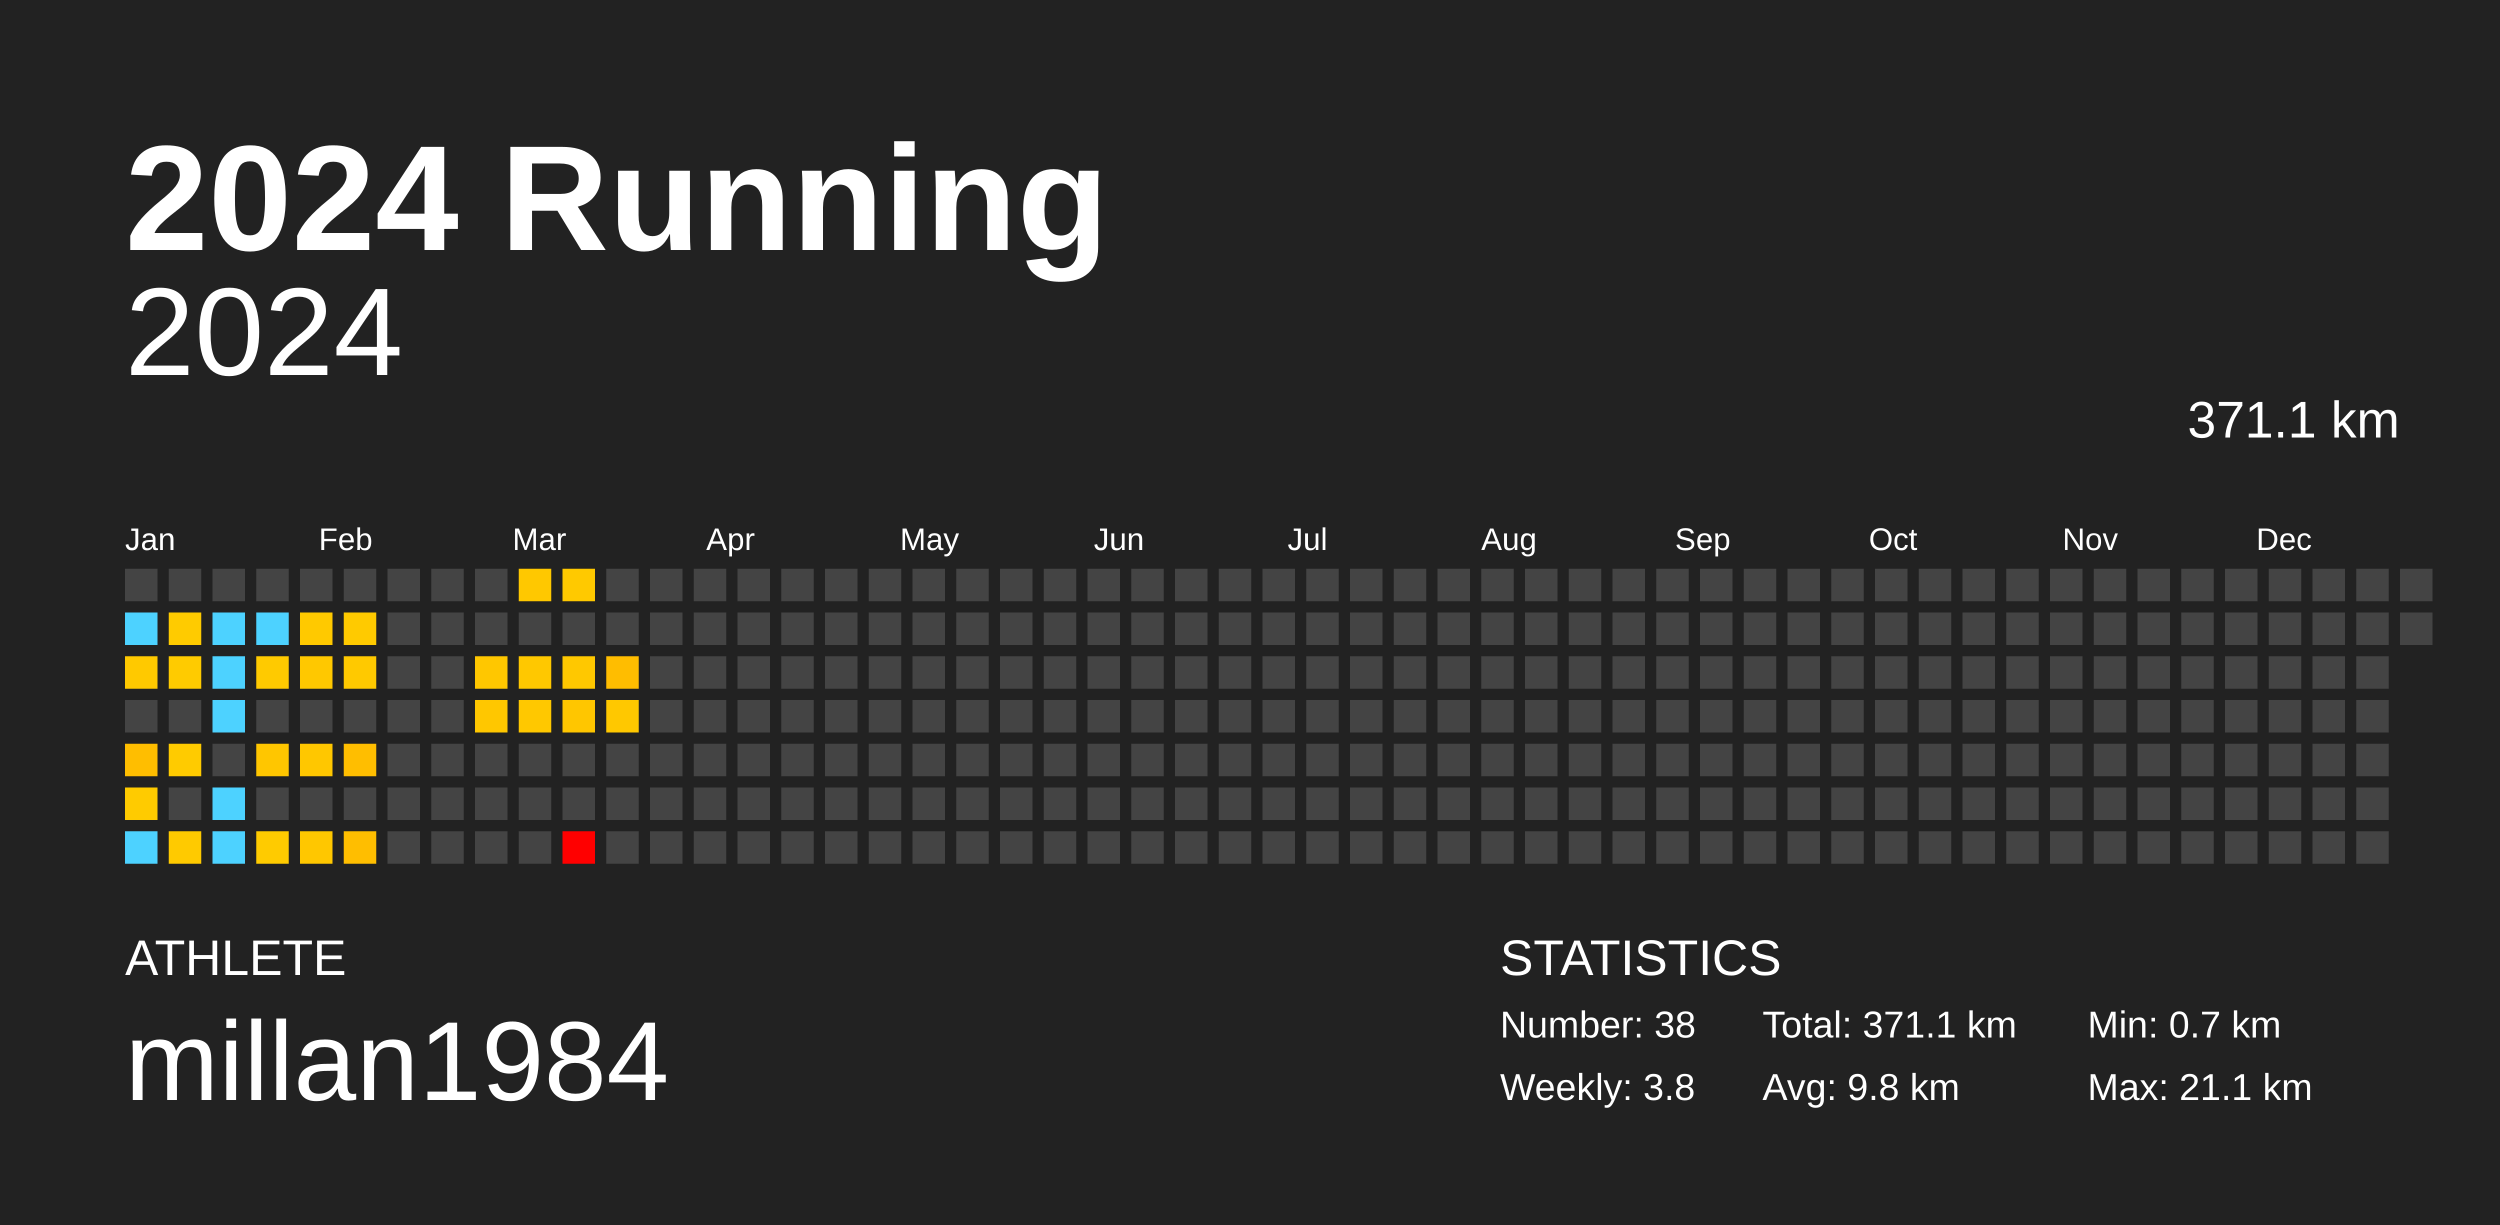
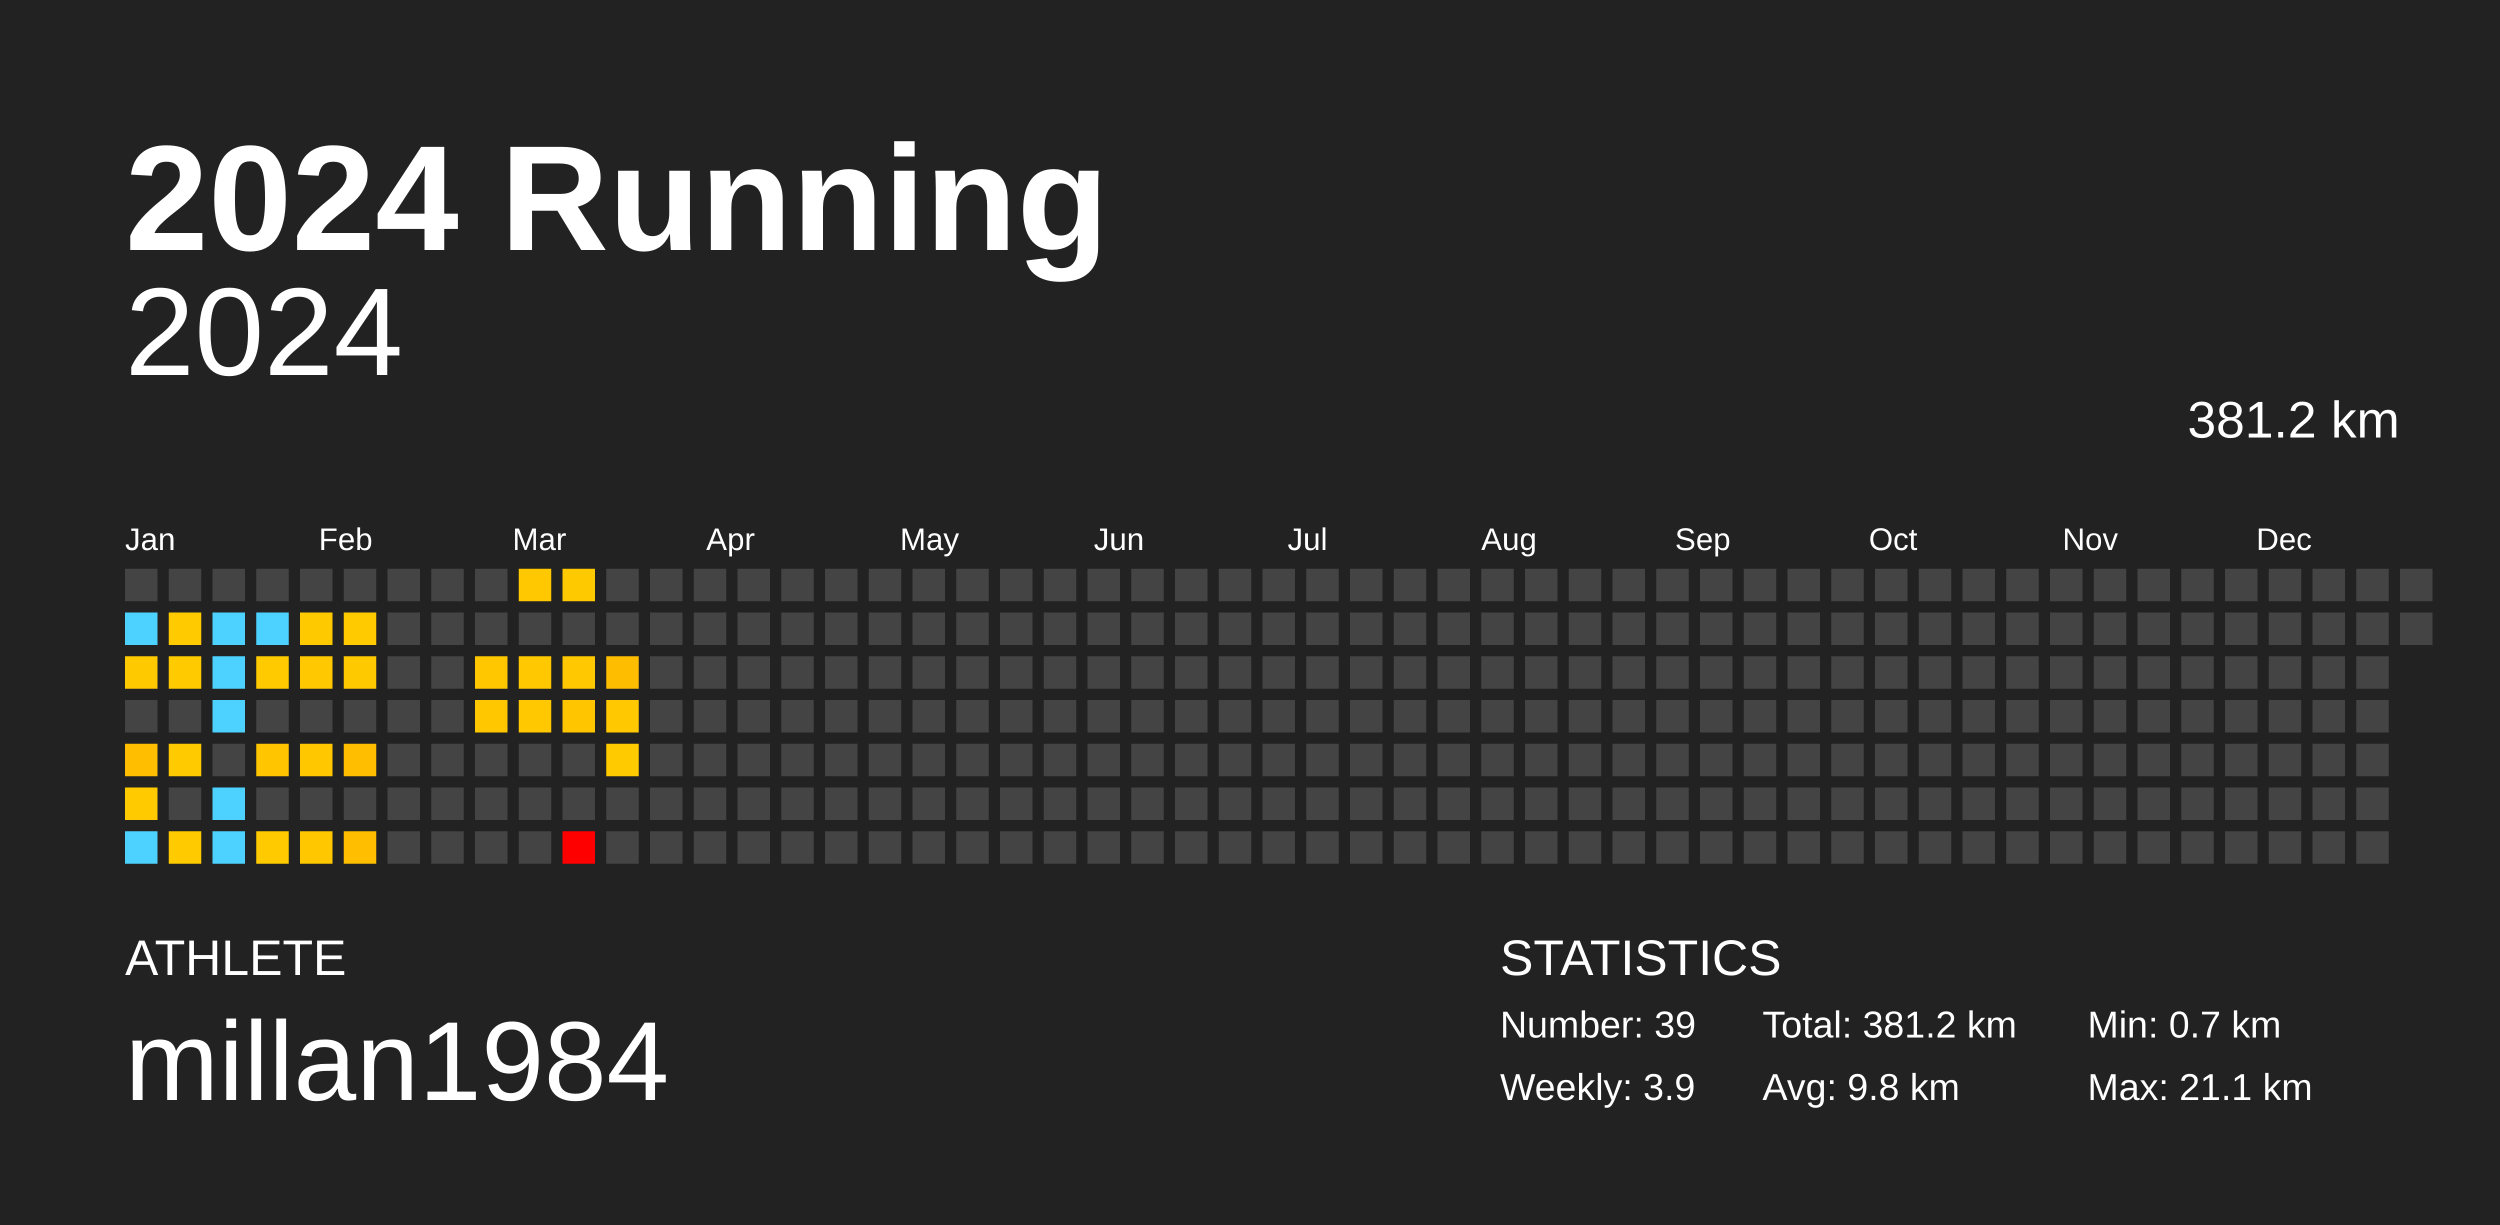
<svg xmlns="http://www.w3.org/2000/svg" baseProfile="full" height="98mm" version="1.1" viewBox="0,0,200,98" width="200mm">
  <defs />
  <rect fill="#222222" height="98" width="200" x="0" y="0" />
  <text fill="#FFFFFF" style="font-size:12px; font-family:Arial; font-weight:bold;" x="10" y="20">2024 Running</text>
  <text fill="#FFFFFF" style="font-size:4px; font-family:Arial" x="10" y="78">ATHLETE</text>
  <text fill="#FFFFFF" style="font-size:9px; font-family:Arial" x="10" y="88">millan1984</text>
  <text fill="#FFFFFF" style="font-size:4px; font-family:Arial" x="120" y="78">STATISTICS</text>
-   <text fill="#FFFFFF" style="font-size:3px; font-family:Arial" x="120" y="83">Number: 38</text>
-   <text fill="#FFFFFF" style="font-size:3px; font-family:Arial" x="120" y="88">Weekly: 3.8</text>
-   <text fill="#FFFFFF" style="font-size:3px; font-family:Arial" x="141" y="83">Total: 371.1 km</text>
+   <text fill="#FFFFFF" style="font-size:3px; font-family:Arial" x="120" y="83">Number: 39</text>
+   <text fill="#FFFFFF" style="font-size:3px; font-family:Arial" x="120" y="88">Weekly: 3.9</text>
+   <text fill="#FFFFFF" style="font-size:3px; font-family:Arial" x="141" y="83">Total: 381.2 km</text>
  <text fill="#FFFFFF" style="font-size:3px; font-family:Arial" x="141" y="88">Avg: 9.8 km</text>
  <text fill="#FFFFFF" style="font-size:3px; font-family:Arial" x="167" y="83">Min: 0.7 km</text>
  <text fill="#FFFFFF" style="font-size:3px; font-family:Arial" x="167" y="88">Max: 21.1 km</text>
  <text alignment-baseline="hanging" fill="#FFFFFF" style="font-size:10.0px; font-family:Arial;" x="10" y="30">2024</text>
-   <text alignment-baseline="hanging" fill="#FFFFFF" style="font-size:4.125px; font-family:Arial;" x="175" y="35">371.1 km</text>
+   <text alignment-baseline="hanging" fill="#FFFFFF" style="font-size:4.125px; font-family:Arial;" x="175" y="35">381.2 km</text>
  <text fill="#FFFFFF" style="font-size:2.5px; font-family:Arial" x="10.0" y="44">Jan</text>
  <text fill="#FFFFFF" style="font-size:2.5px; font-family:Arial" x="25.5" y="44">Feb</text>
  <text fill="#FFFFFF" style="font-size:2.5px; font-family:Arial" x="41.0" y="44">Mar</text>
  <text fill="#FFFFFF" style="font-size:2.5px; font-family:Arial" x="56.5" y="44">Apr</text>
  <text fill="#FFFFFF" style="font-size:2.5px; font-family:Arial" x="72.0" y="44">May</text>
  <text fill="#FFFFFF" style="font-size:2.5px; font-family:Arial" x="87.5" y="44">Jun</text>
  <text fill="#FFFFFF" style="font-size:2.5px; font-family:Arial" x="103.0" y="44">Jul</text>
  <text fill="#FFFFFF" style="font-size:2.5px; font-family:Arial" x="118.5" y="44">Aug</text>
  <text fill="#FFFFFF" style="font-size:2.5px; font-family:Arial" x="134.0" y="44">Sep</text>
  <text fill="#FFFFFF" style="font-size:2.5px; font-family:Arial" x="149.5" y="44">Oct</text>
  <text fill="#FFFFFF" style="font-size:2.5px; font-family:Arial" x="165.0" y="44">Nov</text>
  <text fill="#FFFFFF" style="font-size:2.5px; font-family:Arial" x="180.5" y="44">Dec</text>
  <rect fill="#444444" height="2.6" width="2.6" x="10.0" y="45.5" />
  <rect fill="#4dd2ff" height="2.6" width="2.6" x="10.0" y="49.0" />
  <rect fill="#ffc900" height="2.6" width="2.6" x="10.0" y="52.5" />
  <rect fill="#444444" height="2.6" width="2.6" x="10.0" y="56.0" />
  <rect fill="#ffbe00" height="2.6" width="2.6" x="10.0" y="59.5" />
  <rect fill="#ffcb00" height="2.6" width="2.6" x="10.0" y="63.0" />
  <rect fill="#4dd2ff" height="2.6" width="2.6" x="10.0" y="66.5" />
  <rect fill="#444444" height="2.6" width="2.6" x="13.5" y="45.5" />
  <rect fill="#ffcb00" height="2.6" width="2.6" x="13.5" y="49.0" />
  <rect fill="#ffcb00" height="2.6" width="2.6" x="13.5" y="52.5" />
  <rect fill="#444444" height="2.6" width="2.6" x="13.5" y="56.0" />
  <rect fill="#ffcb00" height="2.6" width="2.6" x="13.5" y="59.5" />
  <rect fill="#444444" height="2.6" width="2.6" x="13.5" y="63.0" />
  <rect fill="#ffca00" height="2.6" width="2.6" x="13.5" y="66.5" />
  <rect fill="#444444" height="2.6" width="2.6" x="17.0" y="45.5" />
  <rect fill="#4dd2ff" height="2.6" width="2.6" x="17.0" y="49.0" />
  <rect fill="#4dd2ff" height="2.6" width="2.6" x="17.0" y="52.5" />
  <rect fill="#4dd2ff" height="2.6" width="2.6" x="17.0" y="56.0" />
  <rect fill="#444444" height="2.6" width="2.6" x="17.0" y="59.5" />
  <rect fill="#4dd2ff" height="2.6" width="2.6" x="17.0" y="63.0" />
  <rect fill="#4dd2ff" height="2.6" width="2.6" x="17.0" y="66.5" />
  <rect fill="#444444" height="2.6" width="2.6" x="20.5" y="45.5" />
  <rect fill="#4dd2ff" height="2.6" width="2.6" x="20.5" y="49.0" />
  <rect fill="#ffca00" height="2.6" width="2.6" x="20.5" y="52.5" />
  <rect fill="#444444" height="2.6" width="2.6" x="20.5" y="56.0" />
  <rect fill="#ffc600" height="2.6" width="2.6" x="20.5" y="59.5" />
  <rect fill="#444444" height="2.6" width="2.6" x="20.5" y="63.0" />
  <rect fill="#ffcb00" height="2.6" width="2.6" x="20.5" y="66.5" />
  <rect fill="#444444" height="2.6" width="2.6" x="24.0" y="45.5" />
  <rect fill="#ffc900" height="2.6" width="2.6" x="24.0" y="49.0" />
  <rect fill="#ffc800" height="2.6" width="2.6" x="24.0" y="52.5" />
  <rect fill="#444444" height="2.6" width="2.6" x="24.0" y="56.0" />
  <rect fill="#ffc700" height="2.6" width="2.6" x="24.0" y="59.5" />
  <rect fill="#444444" height="2.6" width="2.6" x="24.0" y="63.0" />
  <rect fill="#ffc700" height="2.6" width="2.6" x="24.0" y="66.5" />
  <rect fill="#444444" height="2.6" width="2.6" x="27.5" y="45.5" />
  <rect fill="#ffca00" height="2.6" width="2.6" x="27.5" y="49.0" />
  <rect fill="#ffc900" height="2.6" width="2.6" x="27.5" y="52.5" />
  <rect fill="#444444" height="2.6" width="2.6" x="27.5" y="56.0" />
  <rect fill="#ffbe00" height="2.6" width="2.6" x="27.5" y="59.5" />
  <rect fill="#444444" height="2.6" width="2.6" x="27.5" y="63.0" />
  <rect fill="#ffbe00" height="2.6" width="2.6" x="27.5" y="66.5" />
  <rect fill="#444444" height="2.6" width="2.6" x="31.0" y="45.5" />
  <rect fill="#444444" height="2.6" width="2.6" x="31.0" y="49.0" />
  <rect fill="#444444" height="2.6" width="2.6" x="31.0" y="52.5" />
  <rect fill="#444444" height="2.6" width="2.6" x="31.0" y="56.0" />
  <rect fill="#444444" height="2.6" width="2.6" x="31.0" y="59.5" />
  <rect fill="#444444" height="2.6" width="2.6" x="31.0" y="63.0" />
  <rect fill="#444444" height="2.6" width="2.6" x="31.0" y="66.5" />
  <rect fill="#444444" height="2.6" width="2.6" x="34.5" y="45.5" />
  <rect fill="#444444" height="2.6" width="2.6" x="34.5" y="49.0" />
  <rect fill="#444444" height="2.6" width="2.6" x="34.5" y="52.5" />
  <rect fill="#444444" height="2.6" width="2.6" x="34.5" y="56.0" />
  <rect fill="#444444" height="2.6" width="2.6" x="34.5" y="59.5" />
  <rect fill="#444444" height="2.6" width="2.6" x="34.5" y="63.0" />
  <rect fill="#444444" height="2.6" width="2.6" x="34.5" y="66.5" />
  <rect fill="#444444" height="2.6" width="2.6" x="38.0" y="45.5" />
  <rect fill="#444444" height="2.6" width="2.6" x="38.0" y="49.0" />
  <rect fill="#ffc700" height="2.6" width="2.6" x="38.0" y="52.5" />
  <rect fill="#ffc700" height="2.6" width="2.6" x="38.0" y="56.0" />
  <rect fill="#444444" height="2.6" width="2.6" x="38.0" y="59.5" />
  <rect fill="#444444" height="2.6" width="2.6" x="38.0" y="63.0" />
  <rect fill="#444444" height="2.6" width="2.6" x="38.0" y="66.5" />
  <rect fill="#ffc800" height="2.6" width="2.6" x="41.5" y="45.5" />
  <rect fill="#444444" height="2.6" width="2.6" x="41.5" y="49.0" />
  <rect fill="#ffc800" height="2.6" width="2.6" x="41.5" y="52.5" />
  <rect fill="#ffc800" height="2.6" width="2.6" x="41.5" y="56.0" />
  <rect fill="#444444" height="2.6" width="2.6" x="41.5" y="59.5" />
  <rect fill="#444444" height="2.6" width="2.6" x="41.5" y="63.0" />
  <rect fill="#444444" height="2.6" width="2.6" x="41.5" y="66.5" />
  <rect fill="#ffc900" height="2.6" width="2.6" x="45.0" y="45.5" />
  <rect fill="#444444" height="2.6" width="2.6" x="45.0" y="49.0" />
  <rect fill="#ffc800" height="2.6" width="2.6" x="45.0" y="52.5" />
  <rect fill="#ffc600" height="2.6" width="2.6" x="45.0" y="56.0" />
  <rect fill="#444444" height="2.6" width="2.6" x="45.0" y="59.5" />
  <rect fill="#444444" height="2.6" width="2.6" x="45.0" y="63.0" />
  <rect fill="red" height="2.6" width="2.6" x="45.0" y="66.5" />
  <rect fill="#444444" height="2.6" width="2.6" x="48.5" y="45.5" />
  <rect fill="#444444" height="2.6" width="2.6" x="48.5" y="49.0" />
  <rect fill="#ffbd00" height="2.6" width="2.6" x="48.5" y="52.5" />
  <rect fill="#ffc800" height="2.6" width="2.6" x="48.5" y="56.0" />
-   <rect fill="#444444" height="2.6" width="2.6" x="48.5" y="59.5" />
+   <rect fill="#ffca00" height="2.6" width="2.6" x="48.5" y="59.5" />
  <rect fill="#444444" height="2.6" width="2.6" x="48.5" y="63.0" />
  <rect fill="#444444" height="2.6" width="2.6" x="48.5" y="66.5" />
  <rect fill="#444444" height="2.6" width="2.6" x="52.0" y="45.5" />
  <rect fill="#444444" height="2.6" width="2.6" x="52.0" y="49.0" />
  <rect fill="#444444" height="2.6" width="2.6" x="52.0" y="52.5" />
  <rect fill="#444444" height="2.6" width="2.6" x="52.0" y="56.0" />
  <rect fill="#444444" height="2.6" width="2.6" x="52.0" y="59.5" />
  <rect fill="#444444" height="2.6" width="2.6" x="52.0" y="63.0" />
  <rect fill="#444444" height="2.6" width="2.6" x="52.0" y="66.5" />
  <rect fill="#444444" height="2.6" width="2.6" x="55.5" y="45.5" />
  <rect fill="#444444" height="2.6" width="2.6" x="55.5" y="49.0" />
  <rect fill="#444444" height="2.6" width="2.6" x="55.5" y="52.5" />
  <rect fill="#444444" height="2.6" width="2.6" x="55.5" y="56.0" />
  <rect fill="#444444" height="2.6" width="2.6" x="55.5" y="59.5" />
  <rect fill="#444444" height="2.6" width="2.6" x="55.5" y="63.0" />
  <rect fill="#444444" height="2.6" width="2.6" x="55.5" y="66.5" />
  <rect fill="#444444" height="2.6" width="2.6" x="59.0" y="45.5" />
  <rect fill="#444444" height="2.6" width="2.6" x="59.0" y="49.0" />
  <rect fill="#444444" height="2.6" width="2.6" x="59.0" y="52.5" />
  <rect fill="#444444" height="2.6" width="2.6" x="59.0" y="56.0" />
  <rect fill="#444444" height="2.6" width="2.6" x="59.0" y="59.5" />
  <rect fill="#444444" height="2.6" width="2.6" x="59.0" y="63.0" />
  <rect fill="#444444" height="2.6" width="2.6" x="59.0" y="66.5" />
  <rect fill="#444444" height="2.6" width="2.6" x="62.5" y="45.5" />
  <rect fill="#444444" height="2.6" width="2.6" x="62.5" y="49.0" />
  <rect fill="#444444" height="2.6" width="2.6" x="62.5" y="52.5" />
  <rect fill="#444444" height="2.6" width="2.6" x="62.5" y="56.0" />
  <rect fill="#444444" height="2.6" width="2.6" x="62.5" y="59.5" />
  <rect fill="#444444" height="2.6" width="2.6" x="62.5" y="63.0" />
  <rect fill="#444444" height="2.6" width="2.6" x="62.5" y="66.5" />
  <rect fill="#444444" height="2.6" width="2.6" x="66.0" y="45.5" />
  <rect fill="#444444" height="2.6" width="2.6" x="66.0" y="49.0" />
  <rect fill="#444444" height="2.6" width="2.6" x="66.0" y="52.5" />
  <rect fill="#444444" height="2.6" width="2.6" x="66.0" y="56.0" />
  <rect fill="#444444" height="2.6" width="2.6" x="66.0" y="59.5" />
  <rect fill="#444444" height="2.6" width="2.6" x="66.0" y="63.0" />
  <rect fill="#444444" height="2.6" width="2.6" x="66.0" y="66.5" />
  <rect fill="#444444" height="2.6" width="2.6" x="69.5" y="45.5" />
  <rect fill="#444444" height="2.6" width="2.6" x="69.5" y="49.0" />
  <rect fill="#444444" height="2.6" width="2.6" x="69.5" y="52.5" />
  <rect fill="#444444" height="2.6" width="2.6" x="69.5" y="56.0" />
  <rect fill="#444444" height="2.6" width="2.6" x="69.5" y="59.5" />
  <rect fill="#444444" height="2.6" width="2.6" x="69.5" y="63.0" />
  <rect fill="#444444" height="2.6" width="2.6" x="69.5" y="66.5" />
  <rect fill="#444444" height="2.6" width="2.6" x="73.0" y="45.5" />
  <rect fill="#444444" height="2.6" width="2.6" x="73.0" y="49.0" />
  <rect fill="#444444" height="2.6" width="2.6" x="73.0" y="52.5" />
  <rect fill="#444444" height="2.6" width="2.6" x="73.0" y="56.0" />
  <rect fill="#444444" height="2.6" width="2.6" x="73.0" y="59.5" />
  <rect fill="#444444" height="2.6" width="2.6" x="73.0" y="63.0" />
  <rect fill="#444444" height="2.6" width="2.6" x="73.0" y="66.5" />
  <rect fill="#444444" height="2.6" width="2.6" x="76.5" y="45.5" />
  <rect fill="#444444" height="2.6" width="2.6" x="76.5" y="49.0" />
  <rect fill="#444444" height="2.6" width="2.6" x="76.5" y="52.5" />
  <rect fill="#444444" height="2.6" width="2.6" x="76.5" y="56.0" />
  <rect fill="#444444" height="2.6" width="2.6" x="76.5" y="59.5" />
  <rect fill="#444444" height="2.6" width="2.6" x="76.5" y="63.0" />
  <rect fill="#444444" height="2.6" width="2.6" x="76.5" y="66.5" />
  <rect fill="#444444" height="2.6" width="2.6" x="80.0" y="45.5" />
  <rect fill="#444444" height="2.6" width="2.6" x="80.0" y="49.0" />
  <rect fill="#444444" height="2.6" width="2.6" x="80.0" y="52.5" />
  <rect fill="#444444" height="2.6" width="2.6" x="80.0" y="56.0" />
  <rect fill="#444444" height="2.6" width="2.6" x="80.0" y="59.5" />
  <rect fill="#444444" height="2.6" width="2.6" x="80.0" y="63.0" />
  <rect fill="#444444" height="2.6" width="2.6" x="80.0" y="66.5" />
  <rect fill="#444444" height="2.6" width="2.6" x="83.5" y="45.5" />
  <rect fill="#444444" height="2.6" width="2.6" x="83.5" y="49.0" />
  <rect fill="#444444" height="2.6" width="2.6" x="83.5" y="52.5" />
  <rect fill="#444444" height="2.6" width="2.6" x="83.5" y="56.0" />
  <rect fill="#444444" height="2.6" width="2.6" x="83.5" y="59.5" />
  <rect fill="#444444" height="2.6" width="2.6" x="83.5" y="63.0" />
  <rect fill="#444444" height="2.6" width="2.6" x="83.5" y="66.5" />
  <rect fill="#444444" height="2.6" width="2.6" x="87.0" y="45.5" />
  <rect fill="#444444" height="2.6" width="2.6" x="87.0" y="49.0" />
  <rect fill="#444444" height="2.6" width="2.6" x="87.0" y="52.5" />
  <rect fill="#444444" height="2.6" width="2.6" x="87.0" y="56.0" />
  <rect fill="#444444" height="2.6" width="2.6" x="87.0" y="59.5" />
  <rect fill="#444444" height="2.6" width="2.6" x="87.0" y="63.0" />
  <rect fill="#444444" height="2.6" width="2.6" x="87.0" y="66.5" />
  <rect fill="#444444" height="2.6" width="2.6" x="90.5" y="45.5" />
  <rect fill="#444444" height="2.6" width="2.6" x="90.5" y="49.0" />
  <rect fill="#444444" height="2.6" width="2.6" x="90.5" y="52.5" />
  <rect fill="#444444" height="2.6" width="2.6" x="90.5" y="56.0" />
  <rect fill="#444444" height="2.6" width="2.6" x="90.5" y="59.5" />
  <rect fill="#444444" height="2.6" width="2.6" x="90.5" y="63.0" />
  <rect fill="#444444" height="2.6" width="2.6" x="90.5" y="66.5" />
  <rect fill="#444444" height="2.6" width="2.6" x="94.0" y="45.5" />
  <rect fill="#444444" height="2.6" width="2.6" x="94.0" y="49.0" />
  <rect fill="#444444" height="2.6" width="2.6" x="94.0" y="52.5" />
  <rect fill="#444444" height="2.6" width="2.6" x="94.0" y="56.0" />
  <rect fill="#444444" height="2.6" width="2.6" x="94.0" y="59.5" />
  <rect fill="#444444" height="2.6" width="2.6" x="94.0" y="63.0" />
  <rect fill="#444444" height="2.6" width="2.6" x="94.0" y="66.5" />
  <rect fill="#444444" height="2.6" width="2.6" x="97.5" y="45.5" />
  <rect fill="#444444" height="2.6" width="2.6" x="97.5" y="49.0" />
  <rect fill="#444444" height="2.6" width="2.6" x="97.5" y="52.5" />
  <rect fill="#444444" height="2.6" width="2.6" x="97.5" y="56.0" />
  <rect fill="#444444" height="2.6" width="2.6" x="97.5" y="59.5" />
  <rect fill="#444444" height="2.6" width="2.6" x="97.5" y="63.0" />
  <rect fill="#444444" height="2.6" width="2.6" x="97.5" y="66.5" />
  <rect fill="#444444" height="2.6" width="2.6" x="101.0" y="45.5" />
  <rect fill="#444444" height="2.6" width="2.6" x="101.0" y="49.0" />
  <rect fill="#444444" height="2.6" width="2.6" x="101.0" y="52.5" />
  <rect fill="#444444" height="2.6" width="2.6" x="101.0" y="56.0" />
  <rect fill="#444444" height="2.6" width="2.6" x="101.0" y="59.5" />
  <rect fill="#444444" height="2.6" width="2.6" x="101.0" y="63.0" />
  <rect fill="#444444" height="2.6" width="2.6" x="101.0" y="66.5" />
  <rect fill="#444444" height="2.6" width="2.6" x="104.5" y="45.5" />
  <rect fill="#444444" height="2.6" width="2.6" x="104.5" y="49.0" />
  <rect fill="#444444" height="2.6" width="2.6" x="104.5" y="52.5" />
  <rect fill="#444444" height="2.6" width="2.6" x="104.5" y="56.0" />
  <rect fill="#444444" height="2.6" width="2.6" x="104.5" y="59.5" />
  <rect fill="#444444" height="2.6" width="2.6" x="104.5" y="63.0" />
  <rect fill="#444444" height="2.6" width="2.6" x="104.5" y="66.5" />
  <rect fill="#444444" height="2.6" width="2.6" x="108.0" y="45.5" />
  <rect fill="#444444" height="2.6" width="2.6" x="108.0" y="49.0" />
  <rect fill="#444444" height="2.6" width="2.6" x="108.0" y="52.5" />
  <rect fill="#444444" height="2.6" width="2.6" x="108.0" y="56.0" />
  <rect fill="#444444" height="2.6" width="2.6" x="108.0" y="59.5" />
  <rect fill="#444444" height="2.6" width="2.6" x="108.0" y="63.0" />
  <rect fill="#444444" height="2.6" width="2.6" x="108.0" y="66.5" />
  <rect fill="#444444" height="2.6" width="2.6" x="111.5" y="45.5" />
  <rect fill="#444444" height="2.6" width="2.6" x="111.5" y="49.0" />
  <rect fill="#444444" height="2.6" width="2.6" x="111.5" y="52.5" />
  <rect fill="#444444" height="2.6" width="2.6" x="111.5" y="56.0" />
  <rect fill="#444444" height="2.6" width="2.6" x="111.5" y="59.5" />
  <rect fill="#444444" height="2.6" width="2.6" x="111.5" y="63.0" />
  <rect fill="#444444" height="2.6" width="2.6" x="111.5" y="66.5" />
  <rect fill="#444444" height="2.6" width="2.6" x="115.0" y="45.5" />
  <rect fill="#444444" height="2.6" width="2.6" x="115.0" y="49.0" />
  <rect fill="#444444" height="2.6" width="2.6" x="115.0" y="52.5" />
  <rect fill="#444444" height="2.6" width="2.6" x="115.0" y="56.0" />
  <rect fill="#444444" height="2.6" width="2.6" x="115.0" y="59.5" />
  <rect fill="#444444" height="2.6" width="2.6" x="115.0" y="63.0" />
  <rect fill="#444444" height="2.6" width="2.6" x="115.0" y="66.5" />
  <rect fill="#444444" height="2.6" width="2.6" x="118.5" y="45.5" />
  <rect fill="#444444" height="2.6" width="2.6" x="118.5" y="49.0" />
  <rect fill="#444444" height="2.6" width="2.6" x="118.5" y="52.5" />
  <rect fill="#444444" height="2.6" width="2.6" x="118.5" y="56.0" />
  <rect fill="#444444" height="2.6" width="2.6" x="118.5" y="59.5" />
  <rect fill="#444444" height="2.6" width="2.6" x="118.5" y="63.0" />
  <rect fill="#444444" height="2.6" width="2.6" x="118.5" y="66.5" />
  <rect fill="#444444" height="2.6" width="2.6" x="122.0" y="45.5" />
  <rect fill="#444444" height="2.6" width="2.6" x="122.0" y="49.0" />
  <rect fill="#444444" height="2.6" width="2.6" x="122.0" y="52.5" />
  <rect fill="#444444" height="2.6" width="2.6" x="122.0" y="56.0" />
  <rect fill="#444444" height="2.6" width="2.6" x="122.0" y="59.5" />
  <rect fill="#444444" height="2.6" width="2.6" x="122.0" y="63.0" />
  <rect fill="#444444" height="2.6" width="2.6" x="122.0" y="66.5" />
  <rect fill="#444444" height="2.6" width="2.6" x="125.5" y="45.5" />
  <rect fill="#444444" height="2.6" width="2.6" x="125.5" y="49.0" />
  <rect fill="#444444" height="2.6" width="2.6" x="125.5" y="52.5" />
  <rect fill="#444444" height="2.6" width="2.6" x="125.5" y="56.0" />
  <rect fill="#444444" height="2.6" width="2.6" x="125.5" y="59.5" />
  <rect fill="#444444" height="2.6" width="2.6" x="125.5" y="63.0" />
  <rect fill="#444444" height="2.6" width="2.6" x="125.5" y="66.5" />
  <rect fill="#444444" height="2.6" width="2.6" x="129.0" y="45.5" />
  <rect fill="#444444" height="2.6" width="2.6" x="129.0" y="49.0" />
  <rect fill="#444444" height="2.6" width="2.6" x="129.0" y="52.5" />
  <rect fill="#444444" height="2.6" width="2.6" x="129.0" y="56.0" />
  <rect fill="#444444" height="2.6" width="2.6" x="129.0" y="59.5" />
  <rect fill="#444444" height="2.6" width="2.6" x="129.0" y="63.0" />
  <rect fill="#444444" height="2.6" width="2.6" x="129.0" y="66.5" />
  <rect fill="#444444" height="2.6" width="2.6" x="132.5" y="45.5" />
  <rect fill="#444444" height="2.6" width="2.6" x="132.5" y="49.0" />
  <rect fill="#444444" height="2.6" width="2.6" x="132.5" y="52.5" />
  <rect fill="#444444" height="2.6" width="2.6" x="132.5" y="56.0" />
  <rect fill="#444444" height="2.6" width="2.6" x="132.5" y="59.5" />
  <rect fill="#444444" height="2.6" width="2.6" x="132.5" y="63.0" />
  <rect fill="#444444" height="2.6" width="2.6" x="132.5" y="66.5" />
  <rect fill="#444444" height="2.6" width="2.6" x="136.0" y="45.5" />
  <rect fill="#444444" height="2.6" width="2.6" x="136.0" y="49.0" />
  <rect fill="#444444" height="2.6" width="2.6" x="136.0" y="52.5" />
  <rect fill="#444444" height="2.6" width="2.6" x="136.0" y="56.0" />
  <rect fill="#444444" height="2.6" width="2.6" x="136.0" y="59.5" />
  <rect fill="#444444" height="2.6" width="2.6" x="136.0" y="63.0" />
  <rect fill="#444444" height="2.6" width="2.6" x="136.0" y="66.5" />
  <rect fill="#444444" height="2.6" width="2.6" x="139.5" y="45.5" />
  <rect fill="#444444" height="2.6" width="2.6" x="139.5" y="49.0" />
  <rect fill="#444444" height="2.6" width="2.6" x="139.5" y="52.5" />
  <rect fill="#444444" height="2.6" width="2.6" x="139.5" y="56.0" />
  <rect fill="#444444" height="2.6" width="2.6" x="139.5" y="59.5" />
  <rect fill="#444444" height="2.6" width="2.6" x="139.5" y="63.0" />
  <rect fill="#444444" height="2.6" width="2.6" x="139.5" y="66.5" />
  <rect fill="#444444" height="2.6" width="2.6" x="143.0" y="45.5" />
  <rect fill="#444444" height="2.6" width="2.6" x="143.0" y="49.0" />
  <rect fill="#444444" height="2.6" width="2.6" x="143.0" y="52.5" />
  <rect fill="#444444" height="2.6" width="2.6" x="143.0" y="56.0" />
  <rect fill="#444444" height="2.6" width="2.6" x="143.0" y="59.5" />
  <rect fill="#444444" height="2.6" width="2.6" x="143.0" y="63.0" />
  <rect fill="#444444" height="2.6" width="2.6" x="143.0" y="66.5" />
  <rect fill="#444444" height="2.6" width="2.6" x="146.5" y="45.5" />
  <rect fill="#444444" height="2.6" width="2.6" x="146.5" y="49.0" />
  <rect fill="#444444" height="2.6" width="2.6" x="146.5" y="52.5" />
  <rect fill="#444444" height="2.6" width="2.6" x="146.5" y="56.0" />
  <rect fill="#444444" height="2.6" width="2.6" x="146.5" y="59.5" />
  <rect fill="#444444" height="2.6" width="2.6" x="146.5" y="63.0" />
  <rect fill="#444444" height="2.6" width="2.6" x="146.5" y="66.5" />
  <rect fill="#444444" height="2.6" width="2.6" x="150.0" y="45.5" />
  <rect fill="#444444" height="2.6" width="2.6" x="150.0" y="49.0" />
  <rect fill="#444444" height="2.6" width="2.6" x="150.0" y="52.5" />
  <rect fill="#444444" height="2.6" width="2.6" x="150.0" y="56.0" />
  <rect fill="#444444" height="2.6" width="2.6" x="150.0" y="59.5" />
  <rect fill="#444444" height="2.6" width="2.6" x="150.0" y="63.0" />
  <rect fill="#444444" height="2.6" width="2.6" x="150.0" y="66.5" />
  <rect fill="#444444" height="2.6" width="2.6" x="153.5" y="45.5" />
  <rect fill="#444444" height="2.6" width="2.6" x="153.5" y="49.0" />
  <rect fill="#444444" height="2.6" width="2.6" x="153.5" y="52.5" />
  <rect fill="#444444" height="2.6" width="2.6" x="153.5" y="56.0" />
  <rect fill="#444444" height="2.6" width="2.6" x="153.5" y="59.5" />
  <rect fill="#444444" height="2.6" width="2.6" x="153.5" y="63.0" />
  <rect fill="#444444" height="2.6" width="2.6" x="153.5" y="66.5" />
  <rect fill="#444444" height="2.6" width="2.6" x="157.0" y="45.5" />
  <rect fill="#444444" height="2.6" width="2.6" x="157.0" y="49.0" />
  <rect fill="#444444" height="2.6" width="2.6" x="157.0" y="52.5" />
  <rect fill="#444444" height="2.6" width="2.6" x="157.0" y="56.0" />
  <rect fill="#444444" height="2.6" width="2.6" x="157.0" y="59.5" />
  <rect fill="#444444" height="2.6" width="2.6" x="157.0" y="63.0" />
  <rect fill="#444444" height="2.6" width="2.6" x="157.0" y="66.5" />
  <rect fill="#444444" height="2.6" width="2.6" x="160.5" y="45.5" />
  <rect fill="#444444" height="2.6" width="2.6" x="160.5" y="49.0" />
  <rect fill="#444444" height="2.6" width="2.6" x="160.5" y="52.5" />
  <rect fill="#444444" height="2.6" width="2.6" x="160.5" y="56.0" />
  <rect fill="#444444" height="2.6" width="2.6" x="160.5" y="59.5" />
  <rect fill="#444444" height="2.6" width="2.6" x="160.5" y="63.0" />
  <rect fill="#444444" height="2.6" width="2.6" x="160.5" y="66.5" />
  <rect fill="#444444" height="2.6" width="2.6" x="164.0" y="45.5" />
  <rect fill="#444444" height="2.6" width="2.6" x="164.0" y="49.0" />
  <rect fill="#444444" height="2.6" width="2.6" x="164.0" y="52.5" />
  <rect fill="#444444" height="2.6" width="2.6" x="164.0" y="56.0" />
  <rect fill="#444444" height="2.6" width="2.6" x="164.0" y="59.5" />
  <rect fill="#444444" height="2.6" width="2.6" x="164.0" y="63.0" />
  <rect fill="#444444" height="2.6" width="2.6" x="164.0" y="66.5" />
  <rect fill="#444444" height="2.6" width="2.6" x="167.5" y="45.5" />
  <rect fill="#444444" height="2.6" width="2.6" x="167.5" y="49.0" />
  <rect fill="#444444" height="2.6" width="2.6" x="167.5" y="52.5" />
  <rect fill="#444444" height="2.6" width="2.6" x="167.5" y="56.0" />
  <rect fill="#444444" height="2.6" width="2.6" x="167.5" y="59.5" />
  <rect fill="#444444" height="2.6" width="2.6" x="167.5" y="63.0" />
  <rect fill="#444444" height="2.6" width="2.6" x="167.5" y="66.5" />
  <rect fill="#444444" height="2.6" width="2.6" x="171.0" y="45.5" />
  <rect fill="#444444" height="2.6" width="2.6" x="171.0" y="49.0" />
  <rect fill="#444444" height="2.6" width="2.6" x="171.0" y="52.5" />
  <rect fill="#444444" height="2.6" width="2.6" x="171.0" y="56.0" />
  <rect fill="#444444" height="2.6" width="2.6" x="171.0" y="59.5" />
  <rect fill="#444444" height="2.6" width="2.6" x="171.0" y="63.0" />
  <rect fill="#444444" height="2.6" width="2.6" x="171.0" y="66.5" />
  <rect fill="#444444" height="2.6" width="2.6" x="174.5" y="45.5" />
  <rect fill="#444444" height="2.6" width="2.6" x="174.5" y="49.0" />
  <rect fill="#444444" height="2.6" width="2.6" x="174.5" y="52.5" />
  <rect fill="#444444" height="2.6" width="2.6" x="174.5" y="56.0" />
  <rect fill="#444444" height="2.6" width="2.6" x="174.5" y="59.5" />
  <rect fill="#444444" height="2.6" width="2.6" x="174.5" y="63.0" />
  <rect fill="#444444" height="2.6" width="2.6" x="174.5" y="66.5" />
  <rect fill="#444444" height="2.6" width="2.6" x="178.0" y="45.5" />
  <rect fill="#444444" height="2.6" width="2.6" x="178.0" y="49.0" />
  <rect fill="#444444" height="2.6" width="2.6" x="178.0" y="52.5" />
  <rect fill="#444444" height="2.6" width="2.6" x="178.0" y="56.0" />
  <rect fill="#444444" height="2.6" width="2.6" x="178.0" y="59.5" />
  <rect fill="#444444" height="2.6" width="2.6" x="178.0" y="63.0" />
  <rect fill="#444444" height="2.6" width="2.6" x="178.0" y="66.5" />
  <rect fill="#444444" height="2.6" width="2.6" x="181.5" y="45.5" />
  <rect fill="#444444" height="2.6" width="2.6" x="181.5" y="49.0" />
  <rect fill="#444444" height="2.6" width="2.6" x="181.5" y="52.5" />
  <rect fill="#444444" height="2.6" width="2.6" x="181.5" y="56.0" />
  <rect fill="#444444" height="2.6" width="2.6" x="181.5" y="59.5" />
  <rect fill="#444444" height="2.6" width="2.6" x="181.5" y="63.0" />
  <rect fill="#444444" height="2.6" width="2.6" x="181.5" y="66.5" />
  <rect fill="#444444" height="2.6" width="2.6" x="185.0" y="45.5" />
  <rect fill="#444444" height="2.6" width="2.6" x="185.0" y="49.0" />
  <rect fill="#444444" height="2.6" width="2.6" x="185.0" y="52.5" />
  <rect fill="#444444" height="2.6" width="2.6" x="185.0" y="56.0" />
  <rect fill="#444444" height="2.6" width="2.6" x="185.0" y="59.5" />
  <rect fill="#444444" height="2.6" width="2.6" x="185.0" y="63.0" />
  <rect fill="#444444" height="2.6" width="2.6" x="185.0" y="66.5" />
  <rect fill="#444444" height="2.6" width="2.6" x="188.5" y="45.5" />
  <rect fill="#444444" height="2.6" width="2.6" x="188.5" y="49.0" />
  <rect fill="#444444" height="2.6" width="2.6" x="188.5" y="52.5" />
  <rect fill="#444444" height="2.6" width="2.6" x="188.5" y="56.0" />
  <rect fill="#444444" height="2.6" width="2.6" x="188.5" y="59.5" />
  <rect fill="#444444" height="2.6" width="2.6" x="188.5" y="63.0" />
  <rect fill="#444444" height="2.6" width="2.6" x="188.5" y="66.5" />
  <rect fill="#444444" height="2.6" width="2.6" x="192.0" y="45.5" />
  <rect fill="#444444" height="2.6" width="2.6" x="192.0" y="49.0" />
</svg>
